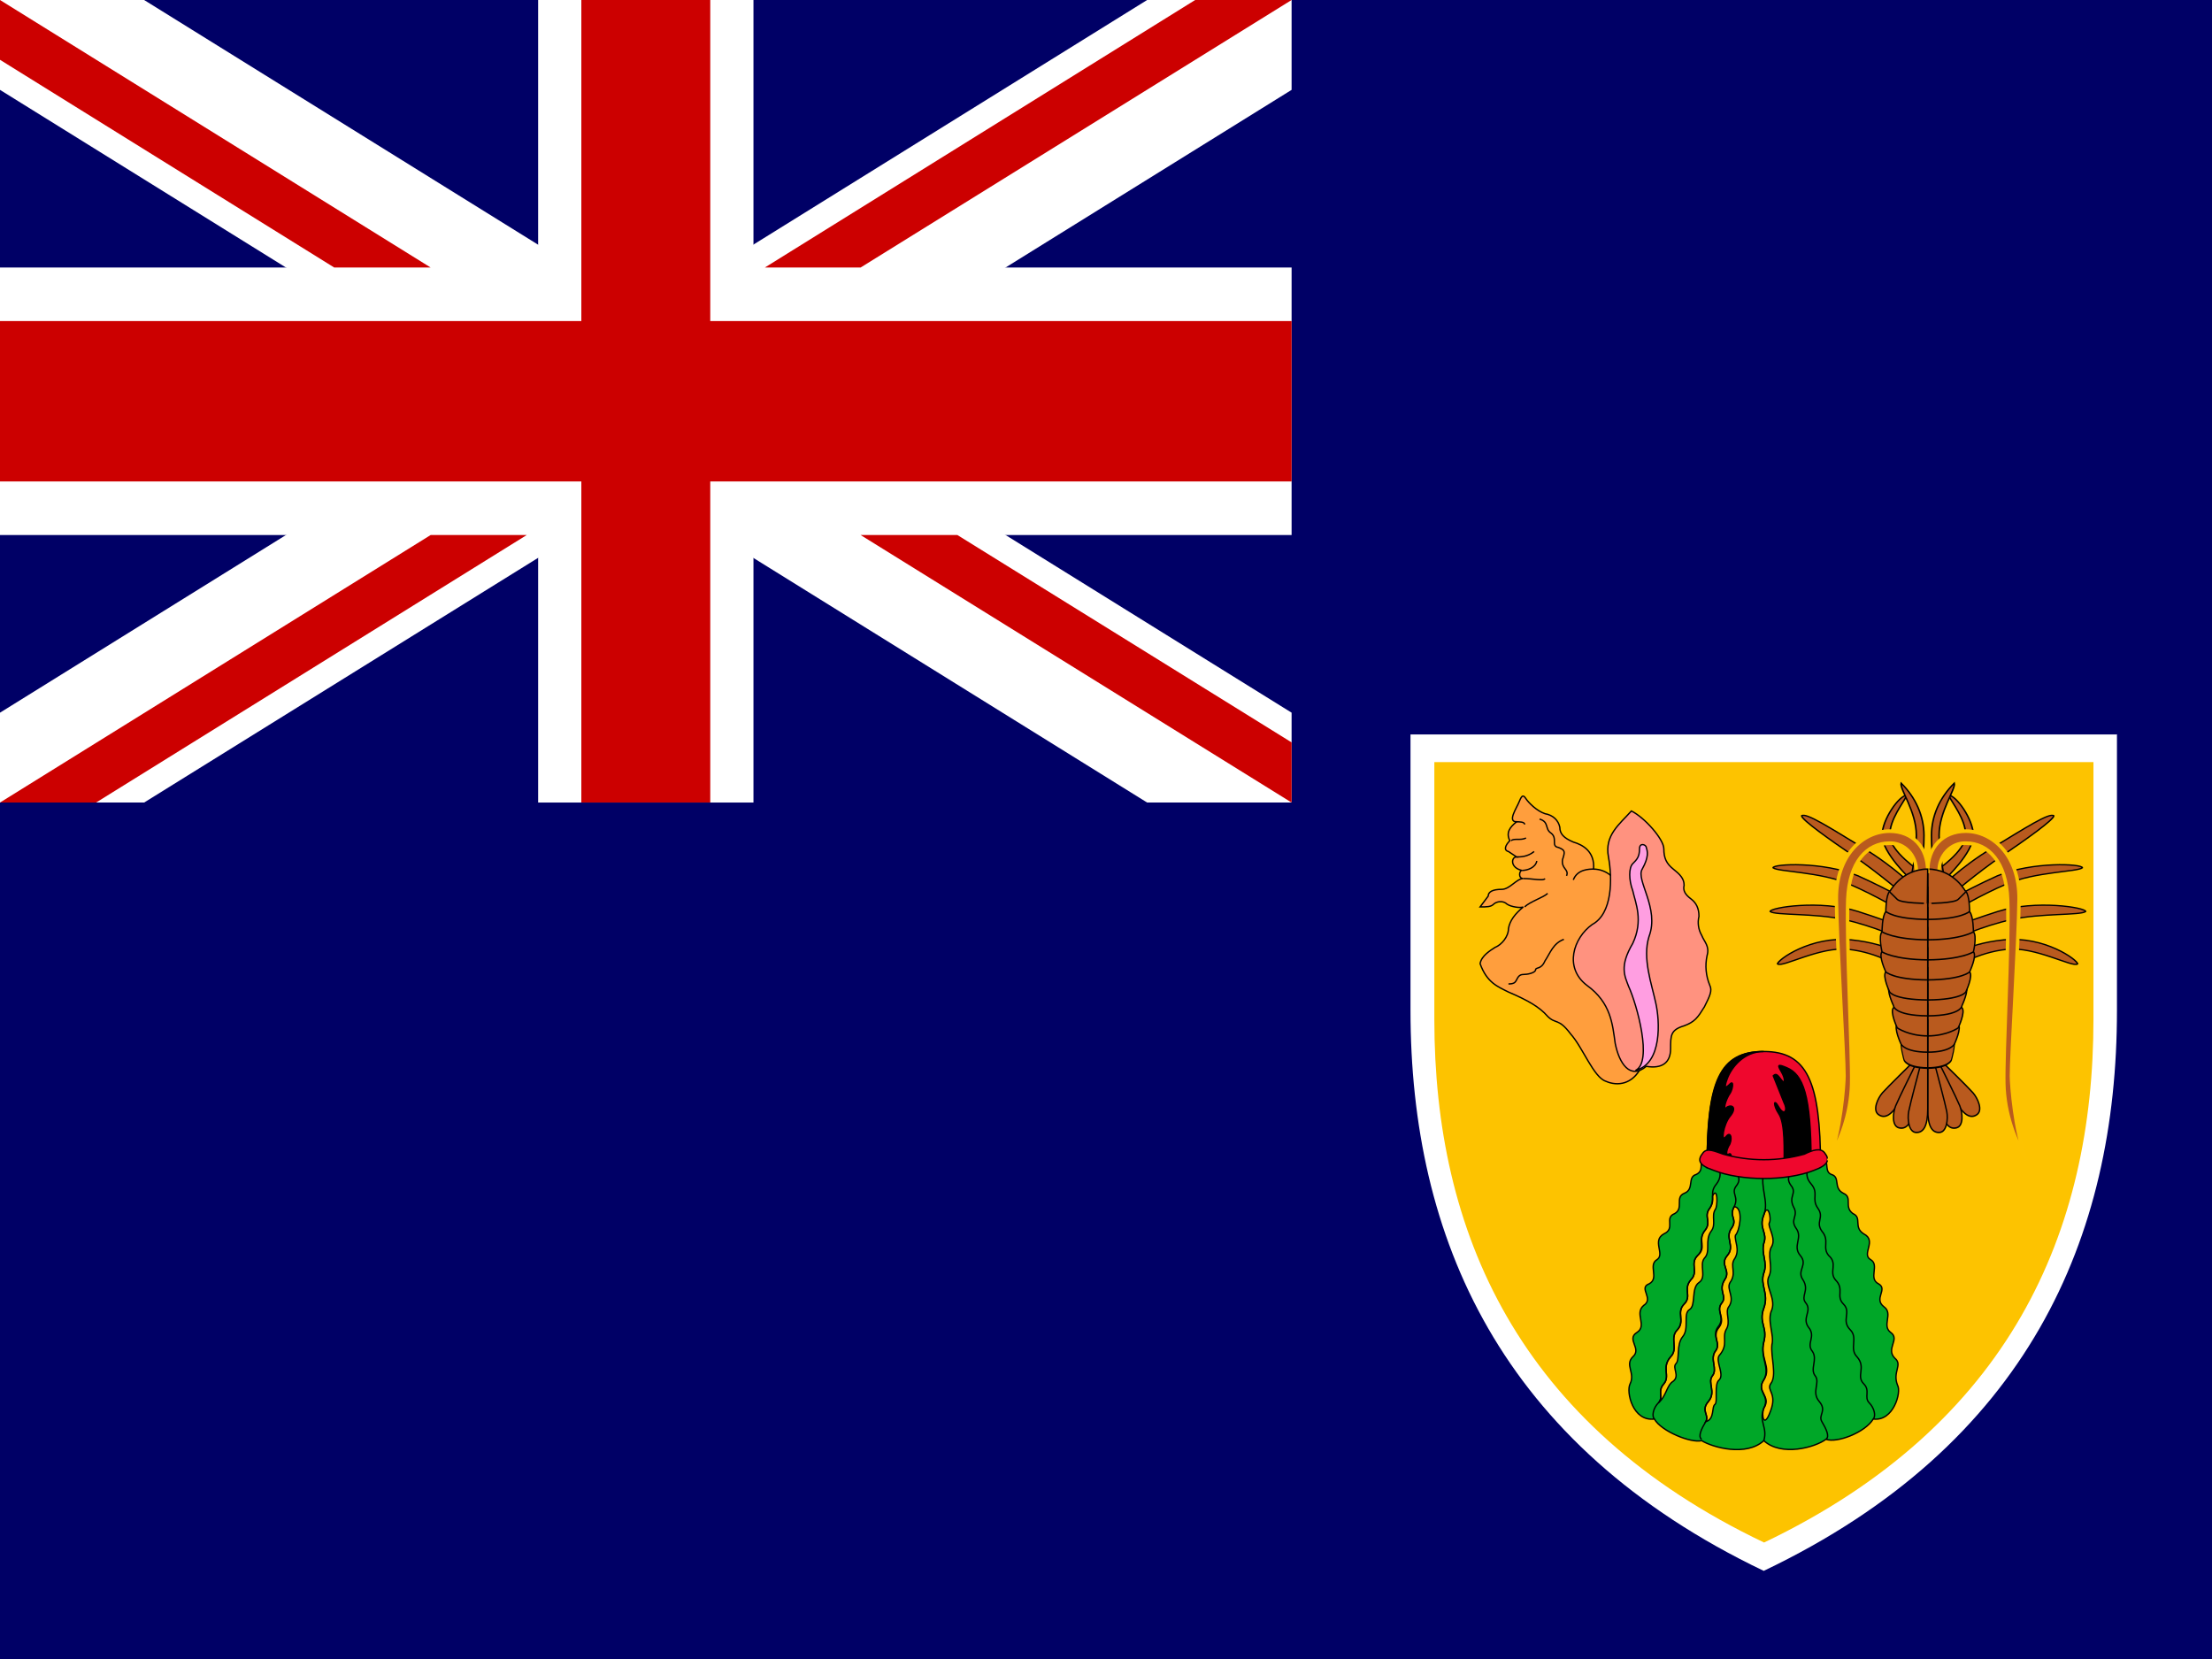
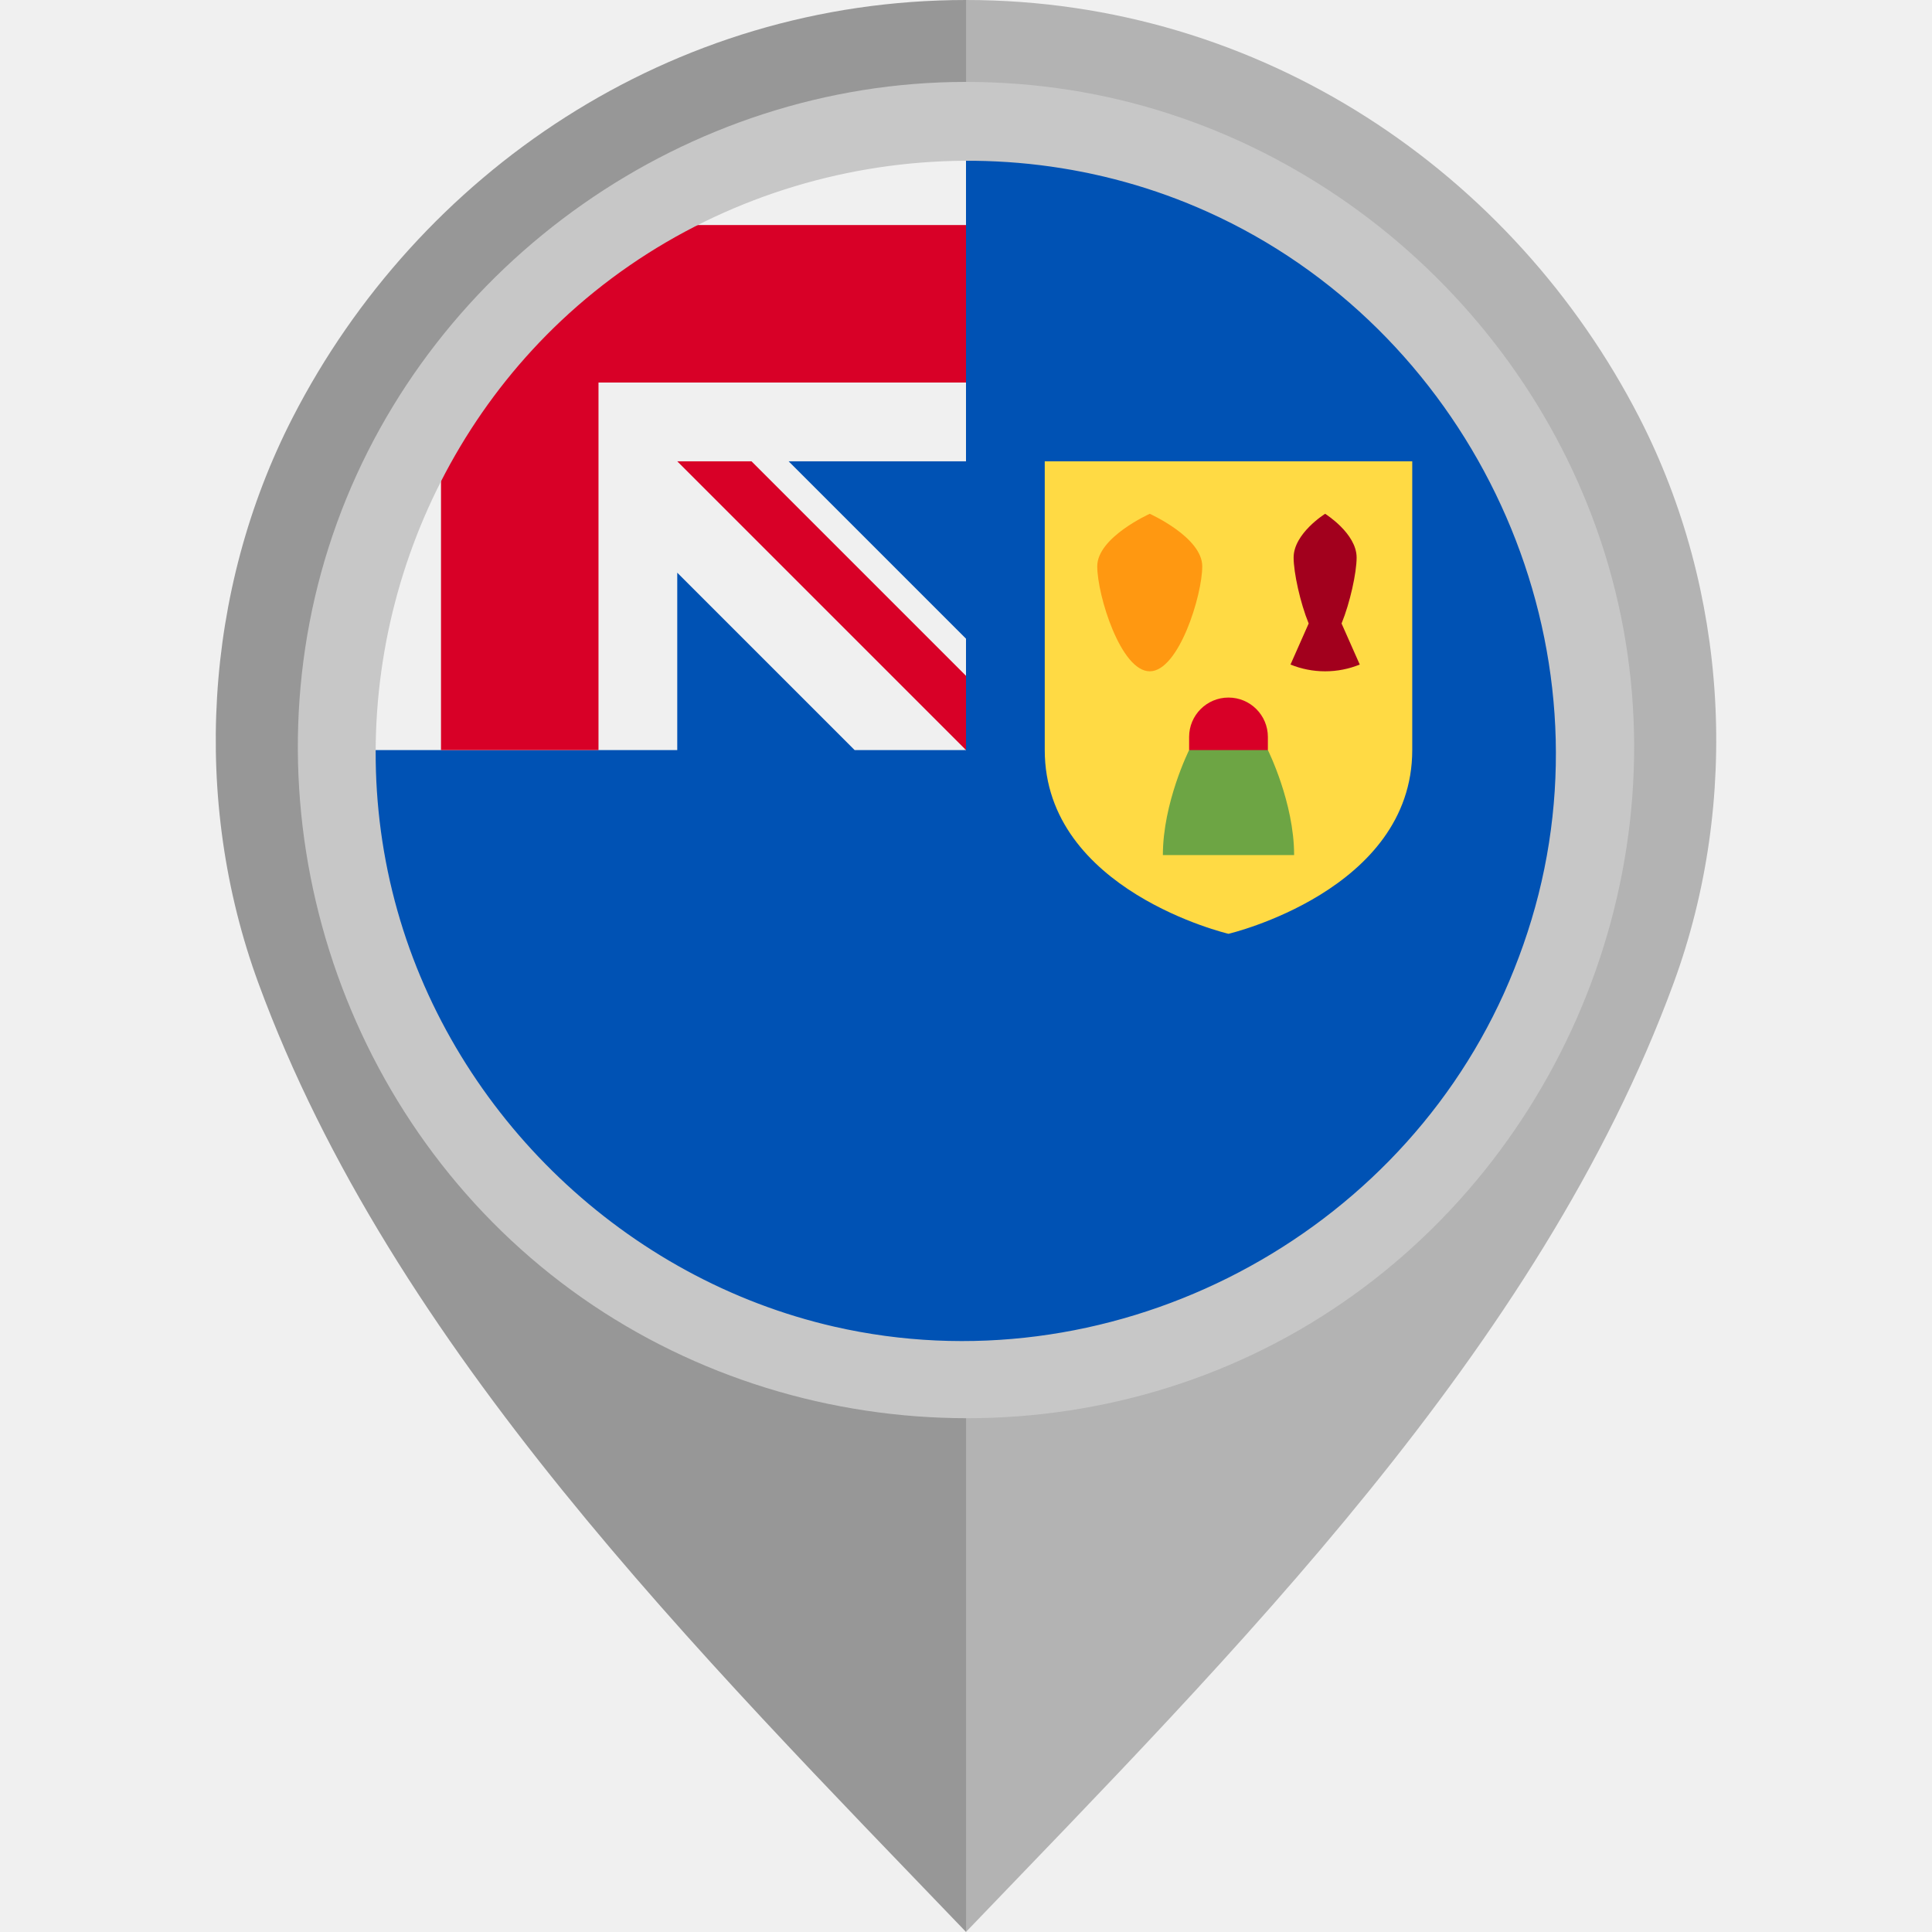
- <svg xmlns="http://www.w3.org/2000/svg" id="flag-icon-css-tc" viewBox="0 0 640 480">
-   <path fill="#006" d="M640 480V0H0v480h640z" />
-   <path fill="#006" fill-rule="evenodd" d="M0 0h373.7v232.2H0z" />
-   <g stroke-width="1pt">
-     <path fill="#fff" d="M0 0v26l331.9 206.2h41.8v-26L41.7 0H0zm373.7 0v26l-332 206.2H0v-26L331.9 0h41.8z" />
-     <path fill="#fff" d="M155.7 0v232.2H218V0h-62.3zM0 77.4v77.4h373.7V77.4H0z" />
-     <path fill="#c00" d="M0 92.9v46.4h373.7V92.9H0zM168.2 0v232.2h37.3V0h-37.4zM0 232.2l124.6-77.4h27.8L27.8 232.2H0zM0 0l124.6 77.4H96.7L0 17.3V0zm221.3 77.4L345.8 0h27.9L249 77.4h-27.8zm152.4 154.8L249 154.8h28l96.7 60v17.4z" />
+ <svg xmlns="http://www.w3.org/2000/svg" version="1.1" id="Layer_1" x="0px" y="0px" viewBox="0 0 512 512" style="enable-background:new 0 0 512 512;" xml:space="preserve">
+   <path style="fill:#B3B3B3;" d="M434.439,110.654C401.178,45.876,334.359,0.003,255.98,0v101.329  c55.478,0.004,100.593,43.671,100.595,99.15c0,54.805-45.491,102.048-100.595,102.052V512  c70.646-73.617,151.953-154.542,187.529-251.428C461.298,212.121,457.979,156.5,434.439,110.654z" />
+   <path style="fill:#979797;" d="M68.492,260.572C104.066,357.458,185.374,438.383,256.019,512V302.531  c-55.104-0.004-100.595-47.247-100.594-102.052c0.001-55.478,45.116-99.146,100.594-99.15V0  c-78.379,0.003-145.2,45.876-178.46,110.654C54.021,156.5,50.703,212.121,68.492,260.572z" />
+   <path style="fill:#0052B4;" d="M416,198.773c0,88.366-71.634,160-160,160s-160-71.634-160-160c0,0.037,160-159.982,160-160  C344.366,38.773,416,110.407,416,198.773z" />
+   <g>
+     <path style="fill:#F0F0F0;" d="M256,38.773c-0.01,0-0.018,0-0.027,0H256L256,38.773z" />
+     <path style="fill:#F0F0F0;" d="M255.571,198.773H256c0-0.144,0-0.284,0-0.428C255.857,198.487,255.714,198.63,255.571,198.773z" />
+     <path style="fill:#F0F0F0;" d="M256,122.251c0-28.154,0-46.601,0-83.478h-0.027C167.619,38.787,96,110.417,96,198.773h83.478   v-47.006l47.007,47.006h29.087c0.143-0.143,0.286-0.286,0.428-0.428c0-10.779,0-20.397,0-29.086l-47.008-47.008H256V122.251z" />
  </g>
-   <path fill="#fff" d="M612.5 212.4v80c0 65.6-25.7 125.6-102.2 162.1C434 418 408.1 358 408.1 292.3v-79.8h204.5z" />
-   <path fill="#fdc300" d="M605.7 220.6V295c0 61.2-24 117.2-95.3 151.3-71.3-34-95.4-90-95.4-151.3v-74.5h190.7z" />
-   <g stroke="#000" stroke-width=".1">
-     <path fill="#ff9e3d" d="M206 52.9a2 2 0 00-1.3-.5c.1-1.3-.8-1.8-1.5-2-.7-.3-1-.6-1-1.1-.1-.5-.5-.9-1.1-1-.6-.2-1.2-.8-1.4-1.1-.2-.3-.3-.3-.5.2s-.9 1.5-.2 1.5c-.5.4-.8.8-.5 1.4-.3.3-.5.7-.1.8l.6.4c-.4 0-.5.8.4 1-.2 0-.3.6.1.6-.5 0-1 .8-1.6.8-.7 0-1 .2-1 .5l-.6.8c.5 0 .8 0 1-.2s.7-.3 1 0c.3.2 1 .3 1.2.2-.6.5-1 1-1.1 1.6 0 .6-.5 1.2-1 1.4-.3.2-1 .6-1.1 1.2.5 1.4 1.3 1.7 2.1 2.1 1.4.6 2.3 1.1 2.9 1.8.6.6.8.1 1.7 1.3.9 1 1.7 3.2 2.6 3.5.9.4 2 .2 2.6-1 .7-1 1-12.4-2.2-14.3z" transform="matrix(3.909 0 0 3.9094 -339.1 46.6)" />
-     <path fill="#ff927f" d="M207.5 48.1c-.9 1-2 1.8-1.7 3.4s.3 4.2-1.2 5c-1.4 1-2.1 3.2-.4 4.5 1.8 1.3 1.9 2.9 2.1 4.3.3 1.5 1.1 2.7 2.3 1.7 1.2.2 1.8-.3 1.8-1.3s0-1.4 1-1.7c.8-.3 1-.6 1.5-1.4.4-.8.6-1.2.4-1.6a3.7 3.7 0 01-.2-2.2c.2-.7-.2-1-.4-1.5a1.9 1.9 0 01-.2-1.4c0-.6-.2-1-.6-1.3-.4-.3-.6-.6-.5-1 0-.5-.3-.8-.8-1.2s-.7-.8-.7-1.5-1.4-2.3-2.4-2.8z" transform="matrix(3.909 0 0 3.9094 -339.1 46.6)" />
-     <path fill="#ff9ee1" d="M207.8 67.3c2-.5 1.8-3.7 1.5-5-.3-1.4-1-3.3-.5-4.9.8-2.1-1-4.2-.5-5 .5-.9.4-1.3.3-1.6 0-.2-.5-.4-.5.1 0 .6-.2.8-.5 1.1s-.3 1.2 0 2c.2.9.8 2.2 0 3.9-1 1.7-.6 2.4-.3 3.2.6 1.3 1.8 5.6.5 6.2z" transform="matrix(3.909 0 0 3.9094 -339.1 46.6)" />
-     <path fill="none" d="M199 48.9c.2 0 .6 0 .6.2m-1 1.2c.2-.2.7 0 1.1-.2m-.7 1.4c.3 0 .8 0 1.3-.4m-.9 1.4c.4 0 1-.2 1.1-.7m-1 1.3c.7 0 1.5.2 1.6 0m-1.5 2.1c.4-.4 1.4-.7 1.7-1m-.6-5.5c.7.2.4.7.8 1 .6.4 0 1 .6 1.1.5.2.5.3.3.9-.1.7.5.7.3 1.2m2-.5c-.3 0-1.2 0-1.5.8m-4.8 7.7c.4 0 .5-.1.6-.3.1-.2.2-.4.5-.4s.8-.1.9-.3c0-.3.4 0 .7-.7.4-.6.6-1.3 1.4-1.6" transform="matrix(3.909 0 0 3.9094 -339.1 46.6)" />
+   <g>
+     <path style="fill:#D80027;" d="M176.947,59.642c-25.025,14.25-45.828,35.054-60.077,60.078v79.053h41.739v-97.389v-0.002H256   c0-13.165,0-25.707,0-41.74C256,59.642,176.947,59.642,176.947,59.642z" />
+     <path style="fill:#D80027;" d="M256,179.097l-56.847-56.846h-19.676v0.001l76.521,76.521H256C256,198.773,256,185.206,256,179.097z   " />
  </g>
-   <g stroke="#000" stroke-width=".1">
-     <path fill="#00a728" d="M221.8 73.8c.3.4 0 1 .5 1.2.7.2.1 1 .9 1.4.7.3 0 1 .7 1.5.7.3 0 1 .8 1.5 1 .5-.2 1.5.5 1.9.7.4-.2 1.4.6 1.8.7.4-.4 1.1.4 1.7.7.5-.2 1.4.5 1.9s-.4 1.2.3 1.9c.6.5-.2 1 .2 2 .3.5-.3 2.7-1.8 2.5-.6 1-2.7 1.8-3.5 1.5-.8.6-3.3 1.3-4.6.1-1.3 1.2-3.8.5-4.6 0-.8.2-3-.7-3.5-1.6-1.6.2-2.1-2-1.8-2.6.4-.8-.4-1.4.2-2 .7-.6-.5-1.3.3-1.8s-.2-1.4.5-2c.8-.5-.4-1.3.4-1.6.8-.4-.1-1.4.6-1.8.6-.4-.4-1.4.5-1.9.9-.4 0-1.2.8-1.5.7-.4 0-1.2.7-1.5.8-.3.2-1.2.9-1.4.6-.3.2-.8.5-1.3 1.7.7 6.8 1.2 9 0z" transform="matrix(3.909 0 0 3.9094 -339.1 46.6)" />
-     <path fill="#fdc300" d="M213.5 76.7c0 .2 0 .5-.2.8-.5.6.2 1-.4 1.7-.5.7.1 1.2-.5 1.8-.6.6.1 1.2-.5 1.8-.6.7.1 1.2-.5 1.8-.6.6.1 1.3-.5 1.9-.6.6.1 1.4-.5 2-.7.8 0 1.4-.5 2-.5.5 0 1-.4 1.4.6-.5.6-1.3 1.1-1.6.5-.4-.1-1 .2-1.3s0-1.4.5-2 0-1.7.5-2 .1-1.6.7-2 0-1.3.4-1.8c.5-.5 0-1.3.5-2 .4-.5 0-1.1.3-1.6.2-.2.2-1.8-.2-1zm1.6.7c-.4.7.3.9-.2 1.6s.3 1.3-.3 2 .3 1.1-.2 1.8c-.5.8.2 1.2-.2 1.7-.5.6.3 1.1-.2 1.8-.6.7.2 1.2-.3 1.8-.4.6.2 1.3-.2 1.8s.3 1.2-.3 1.9.1 1-.2 1.5c.7-.2.4-1.1.7-1.3.2-.2-.1-1.5.3-1.8.4-.4-.3-1.4 0-1.8.7-.8.2-1.3.5-1.9.4-.6-.1-1.3.2-1.7.5-.7-.2-1.3.1-1.8.5-.7 0-1.2.3-1.7.5-.7 0-1.4.1-1.8.3-.3.6-1.9 0-2.1zm2.2.6c-.4 1 .3 1.3 0 2.1-.2.8.3 1.4 0 2.2-.3.9.4 1.5 0 2.6s.3 1.4 0 2.5c-.3 1.2.5 1.9 0 2.8-.6.9.6 1.2 0 2.1-.2.5 0 1.6.5.2.5-1.3-.3-1.5 0-2 .5-.6 0-2 .1-2.9.2-.7-.4-1.8 0-2.6.3-.9-.6-1.8-.2-2.5.3-.7-.2-1.6.2-2.2.3-.6-.3-1.4-.2-1.7.2-.3-.1-1.6-.4-.6z" transform="matrix(3.909 0 0 3.9094 -339.1 46.6)" />
-     <path fill="#ef072d" d="M221.5 74.4c0-6.3-1-8.5-4.2-8.5-3.3 0-4.2 2.2-4.2 8.5h8.4z" transform="matrix(3.909 0 0 3.9094 -339.1 46.6)" />
-     <path fill="none" d="M214.3 73.9c-.6.6.1 1-.5 1.8-.6.7 0 1.1-.5 1.8s.2 1-.4 1.7c-.5.7.2 1.2-.5 1.8-.6.6.1 1.2-.5 1.8-.6.7.1 1.2-.5 1.8-.6.6.1 1.2-.5 1.9-.6.6.1 1.4-.5 2-.7.8 0 1.4-.5 2s0 1-.4 1.4c-.4.4-.5 1-.3 1.2m6.3-19c-.6.8.3 1-.2 1.7-.5.6.2.8-.2 1.6s.3.9-.2 1.6.3 1.3-.3 2 .3 1.1-.2 1.8c-.5.8.2 1.2-.2 1.7-.5.6.3 1.1-.3 1.8-.5.7.3 1.2-.2 1.8-.4.6.2 1.3-.2 1.8s.3 1.2-.3 1.9.1 1-.2 1.5c-.3.5-.6 1.1-.3 1.3m4.6-19.8c-.3 1.2.4 2.2 0 3.2s.3 1.3 0 2.1c-.2.8.3 1.4 0 2.2-.3.9.4 1.5 0 2.6s.3 1.4 0 2.5c-.3 1.2.6 1.9 0 2.8-.6.9.5 1.1 0 2.1-.4 1 .3 1.4 0 2.4m3-20.8c.6.6-.2 1 .5 1.8.6.7 0 1.1.5 1.8s-.2 1 .3 1.7c.6.7 0 1.2.5 1.8.7.6 0 1.2.5 1.8.7.7 0 1.2.6 1.8.6.6-.2 1.2.5 1.9.6.6-.1 1.4.5 2 .7.8-.1 1.4.5 2 .5.5 0 1 .4 1.4.4.4.5 1 .3 1.2m-6.3-19c.5.8-.3 1 .2 1.7.5.6-.2.8.2 1.6.4.7-.3.9.2 1.6s-.3 1.3.3 2-.3 1.1.2 1.8c.5.8-.2 1.2.2 1.7.5.6-.3 1.1.2 1.8.6.7-.2 1.2.3 1.8.4.6-.2 1.3.2 1.8s-.3 1.2.3 1.9-.1 1 .2 1.5c.3.5.6 1.1.3 1.3" transform="matrix(3.909 0 0 3.9094 -339.1 46.6)" />
-     <path d="M213.1 74.4c0-6.3 1-8.5 4.2-8.5-1.5 0-2.4 1.2-2.7 2s-.1.7.2.4.2.4 0 .7c-.3.4-.6 1.4-.2 1 .4-.2.7.1.2.7s-.7 2-.3 1.5c.4-.5.5.3.2.7-.2.4-.2.7 0 .6.3-.2.2.6 0 1h-1.6zm7.7-.3c0-5-.6-6.5-1.8-7-.7-.3-.7-.2-.4.3s.3 1 0 .6-.4-.5-.6-.3l.8 2c.3.6 0 1-.4.3s-.4-.1 0 .5c.5.7.4 2.9.4 3.8l2-.2z" transform="matrix(3.909 0 0 3.9094 -339.1 46.6)" />
-     <path fill="#ef072d" d="M217.3 75.3c1.3 0 2.7-.2 3.7-.6 1.1-.4 1.2-.8.8-1.3-.3-.4-.9-.2-1.5.1a11.2 11.2 0 01-6 0c-.6-.2-1.2-.5-1.5-.1-.4.5-.4.9.8 1.3 1 .4 2.4.6 3.7.6z" transform="matrix(3.909 0 0 3.9094 -339.1 46.6)" />
-   </g>
-   <g fill="#b95a1e" fill-rule="evenodd">
-     <path stroke="#000" stroke-width="6.4" d="M779.4 912.6v179.2c.1 75.7 19.8 105 54.3 103.6 34.4-1.3 41-58.8 34.5-92-6.6-33.3-53.2-199-53.2-199l-35.6 8.2z" transform="matrix(.053 -.03423 .03246 .0559 489 284.2)" />
-     <path stroke="#000" stroke-width="6.4" d="M779.4 912.6v179.2c.1 75.7 19.8 105 54.3 103.6 34.4-1.3 41-58.8 34.5-92-6.6-33.3-53.2-199-53.2-199l-35.6 8.2z" transform="matrix(.0608 -.01361 .0129 .06412 500 261)" />
-     <path stroke="#000" stroke-width="6.4" d="M779.4 912.6v179.2c.1 75.7 19.8 105 54.3 103.6 34.4-1.3 41-58.8 34.5-92-6.6-33.3-53.2-199-53.2-199l-35.6 8.2z" transform="matrix(.06216 0 0 .06555 509.3 249.3)" />
-     <path stroke="#000" stroke-width="8.1" d="M779.5 255.1c159.6-1.4 177.2-35.4 177.2-35.4s35.4-70.9 17.7-88.6c-17.7-17.7-194.9-17.7-194.9-17.7V255z" transform="matrix(.03857 0 0 .06555 527.7 292.3)" />
-     <path stroke="#000" stroke-width="6.4" d="M779.5 255.1c106.3 0 124-35.4 124-35.4s35.5-70.9 17.8-88.6c-17.7-17.7-141.8-17.7-141.8-17.7V255z" transform="matrix(.06216 0 0 .06555 509.3 287.7)" />
-     <path stroke="#000" stroke-width="6.4" d="M779.5 255.1c88.6 0 141.8-35.4 141.8-35.4s35.4-70.9 17.7-88.6c-17.7-17.7-159.5-17.7-159.5-17.7v141.7z" transform="matrix(.06216 0 0 .06555 509.3 283)" />
-     <path stroke="#000" stroke-width="5.7" d="M832.7 113.4s70.8-88.6 194.9-177.2c124-88.6 213.7-156.7 230.3-141.7 0 17.7-106.3 106.3-195 177.2-88.5 70.8-194.8 177.1-194.8 177.1l-35.4-35.4z" transform="matrix(.07714 0 0 .06555 497.2 249.5)" />
-     <path stroke="#000" stroke-width="5.7" d="M832.7 113.4s70-52 204.4-124c132.2-64 318.9-53.2 318.9-35.5-17.8 17.8-177.2 17.8-283.5 70.9C971 75.5 868 148.8 868 148.8l-35.4-35.4z" transform="matrix(.07714 0 0 .06555 497.9 254.1)" />
-     <path stroke="#000" stroke-width="5.7" d="M832.7 113.4s61.6-35 204.4-88.6c141.7-53.1 329.8-17.7 329.8 0-17.7 17.7-170.4 7-276.7 35.4-110 27.8-222 88.6-222 88.6l-35.5-35.4z" transform="matrix(.07714 0 0 .06555 498 262.1)" />
-     <path stroke="#000" stroke-width="5.7" d="M832.7 113.4s71-71 222.4-88.6c152.3-17.7 276.3 88.6 276.3 106.3-17.7 17.7-159.5-78-265.7-64.3-112.6 13.7-197.6 82-197.6 82l-35.5-35.4z" transform="matrix(.07714 0 0 .06555 498.4 270.3)" />
-     <path stroke="#000" stroke-width="6.4" d="M779.5 255.1c159.6-1.4 159.5-45.5 159.5-45.5s35.4-70.8 17.7-88.6c-17.7-17.7-177.2-7.6-177.2-7.6V255z" transform="matrix(.06216 0 0 .06555 509.3 277.2)" />
-     <path stroke="#000" stroke-width="6.4" d="M779.5 255.1c159.6-1.4 177.2-35.4 177.2-35.4s35.4-70.9 17.7-88.6c-17.7-17.7-194.9-17.7-194.9-17.7V255z" transform="matrix(.06216 0 0 .06555 509.3 272.6)" />
-     <path stroke="#000" stroke-width="6.4" d="M779.5 255.1c159.6-1.4 195-35.4 195-35.4s35.3-70.9 17.6-88.6c-17.7-17.7-212.6-17.7-212.6-17.7V255z" transform="matrix(.06216 0 0 .06555 509.3 266.8)" />
-     <path stroke="#000" stroke-width="6.4" d="M779.5 255.1c159.6-1.4 212.6-35.4 212.6-35.4s17.7-70.9 0-88.6c-17.7-17.7-212.6-17.7-212.6-17.7V255z" transform="matrix(.06216 0 0 .06555 509.3 261)" />
-     <path stroke="#000" stroke-width="5.7" d="M832.7 113.4S946.9 24.8 946.9-46.1c0-70.8-50.4-141.7-64.6-177.1 28.5 0 93.1 106.3 93.1 177.1 0 77.5-107.3 195-107.3 195l-35.4-35.5z" transform="matrix(.07714 0 0 .06555 495.7 244.7)" />
-     <path stroke="#000" stroke-width="5.7" d="M832.7 113.4s-14.3-53.2-14.3-159.5a355 355 0 0185.7-230.3C910-249 847-152.4 847-46c0 77.5 21.1 195 21.1 195l-35.4-35.5z" transform="matrix(.07714 0 0 .06555 495.7 244.7)" />
-     <path stroke="#000" stroke-width="6.4" d="M779.5 255.1c159.6-1.4 212.6-35.4 212.6-35.4s0-70.9-17.7-88.6c-17.7-17.7-194.9-17.7-194.9-17.7v141.7z" transform="matrix(.06216 0 0 .06555 509.3 255.2)" />
-     <path stroke="#000" stroke-width="6.4" d="M779.5 255.1c159.6-1.4 195-35.4 195-35.4s0-70.9-17.8-88.6c-17.7-17.7-177.2-17.7-177.2-17.7V255z" transform="matrix(.06216 0 0 .06555 509.3 249.3)" />
-     <path stroke="#fdc301" stroke-width="16.1" d="M318.9 1318.1c55-122.3 70.9-336.6 70.9-372 0-99.8-33-585.2-35.5-779.6s124-301.2 248-301.2c106.4 0 177.2 71 177.2 177.2h-53.1a121 121 0 00-124-124c-106.3 0-188 83.7-195 248-7.5 190 21.4 683 17.8 815S374 1231.2 318.9 1318z" transform="matrix(-.06216 0 0 .06555 606.2 249.3)" />
-     <path stroke="#000" stroke-width="6.4" d="M779.4 912.6v179.2c.1 75.7 19.8 105 54.3 103.6 34.4-1.3 41-58.8 34.5-92-6.6-33.3-53.2-199-53.2-199l-35.6 8.2z" transform="matrix(-.053 -.03423 -.03246 .0559 626.5 284.2)" />
-     <path stroke="#000" stroke-width="6.4" d="M779.5 32.9C903.7 33 957.3 135.3 957 133.2l-35.7 33.3c-19 17.8-141.8 17.8-140.2 17.7l-1.6-151.3z" transform="matrix(.06216 0 0 .06555 509.3 249.3)" />
-     <path stroke="#000" stroke-width="6.4" d="M779.4 912.6v179.2c.1 75.7 19.8 105 54.3 103.6 34.4-1.3 41-58.8 34.5-92-6.6-33.3-53.2-199-53.2-199l-35.6 8.2z" transform="matrix(-.0608 -.01361 -.0129 .06412 615.5 261)" />
-     <path stroke="#000" stroke-width="6.4" d="M779.4 912.6v179.2c.1 75.7 19.8 105 54.3 103.6 34.4-1.3 41-58.8 34.5-92-6.6-33.3-53.2-199-53.2-199l-35.6 8.2z" transform="matrix(-.06216 0 0 .06555 606.2 249.3)" />
-     <path stroke="#000" stroke-width="8.1" d="M779.5 255.1c159.6-1.4 177.2-35.4 177.2-35.4s35.4-70.9 17.7-88.6c-17.7-17.7-194.9-17.7-194.9-17.7V255z" transform="matrix(-.03857 0 0 .06555 587.8 292.3)" />
-     <path stroke="#000" stroke-width="6.4" d="M779.5 255.1c106.3 0 124-35.4 124-35.4s35.5-70.9 17.8-88.6c-17.7-17.7-141.8-17.7-141.8-17.7V255z" transform="matrix(-.06216 0 0 .06555 606.2 287.7)" />
-     <path stroke="#000" stroke-width="6.4" d="M779.5 255.1c88.6 0 141.8-35.4 141.8-35.4s35.4-70.9 17.7-88.6c-17.7-17.7-159.5-17.7-159.5-17.7v141.7z" transform="matrix(-.06216 0 0 .06555 606.2 283)" />
-     <path stroke="#000" stroke-width="5.7" d="M832.7 113.4s70.8-88.6 194.9-177.2c124-88.6 213.7-156.7 230.3-141.7 0 17.7-106.3 106.3-195 177.2-88.5 70.8-194.8 177.1-194.8 177.1l-35.4-35.4z" transform="matrix(-.07714 0 0 .06555 618.3 249.5)" />
-     <path stroke="#000" stroke-width="5.7" d="M832.7 113.4s70-52 204.4-124c132.2-64 318.9-53.2 318.9-35.5-17.8 17.8-177.2 17.8-283.5 70.9C971 75.5 868 148.8 868 148.8l-35.4-35.4z" transform="matrix(-.07714 0 0 .06555 617.6 254.1)" />
-     <path stroke="#000" stroke-width="5.7" d="M832.7 113.4s61.6-35 204.4-88.6c141.7-53.1 329.8-17.7 329.8 0-17.7 17.7-170.4 7-276.7 35.4-110 27.8-222 88.6-222 88.6l-35.5-35.4z" transform="matrix(-.07714 0 0 .06555 617.6 262.1)" />
-     <path stroke="#000" stroke-width="5.7" d="M832.7 113.4s71-71 222.4-88.6c152.3-17.7 276.3 88.6 276.3 106.3-17.7 17.7-159.5-78-265.7-64.3-112.6 13.7-197.6 82-197.6 82l-35.5-35.4z" transform="matrix(-.07714 0 0 .06555 617 270.3)" />
-     <path stroke="#000" stroke-width="6.4" d="M779.5 255.1c159.6-1.4 159.5-45.5 159.5-45.5s35.4-70.8 17.7-88.6c-17.7-17.7-177.2-7.6-177.2-7.6V255z" transform="matrix(-.06216 0 0 .06555 606.2 277.2)" />
-     <path stroke="#000" stroke-width="6.4" d="M779.5 255.1c159.6-1.4 177.2-35.4 177.2-35.4s35.4-70.9 17.7-88.6c-17.7-17.7-194.9-17.7-194.9-17.7V255z" transform="matrix(-.06216 0 0 .06555 606.2 272.6)" />
-     <path stroke="#000" stroke-width="6.4" d="M779.5 255.1c159.6-1.4 195-35.4 195-35.4s35.3-70.9 17.6-88.6c-17.7-17.7-212.6-17.7-212.6-17.7V255z" transform="matrix(-.06216 0 0 .06555 606.2 266.8)" />
-     <path stroke="#000" stroke-width="6.4" d="M779.5 255.1c159.6-1.4 212.6-35.4 212.6-35.4s17.7-70.9 0-88.6c-17.7-17.7-212.6-17.7-212.6-17.7V255z" transform="matrix(-.06216 0 0 .06555 606.2 261)" />
-     <path stroke="#000" stroke-width="5.7" d="M832.7 113.4S946.9 24.8 946.9-46.1c0-70.8-50.4-141.7-64.6-177.1 28.5 0 93.1 106.3 93.1 177.1 0 77.5-107.3 195-107.3 195l-35.4-35.5z" transform="matrix(-.07714 0 0 .06555 619.8 244.7)" />
-     <path stroke="#000" stroke-width="5.7" d="M832.7 113.4s-14.3-53.2-14.3-159.5a355 355 0 0185.7-230.3C910-249 847-152.4 847-46c0 77.5 21.1 195 21.1 195l-35.4-35.5z" transform="matrix(-.07714 0 0 .06555 619.8 244.7)" />
-     <path stroke="#000" stroke-width="6.4" d="M779.5 255.1c159.6-1.4 212.6-35.4 212.6-35.4s0-70.9-17.7-88.6c-17.7-17.7-194.9-17.7-194.9-17.7v141.7z" transform="matrix(-.06216 0 0 .06555 606.2 255.2)" />
-     <path stroke="#000" stroke-width="6.4" d="M779.5 255.1c159.6-1.4 195-35.4 195-35.4s0-70.9-17.8-88.6c-17.7-17.7-177.2-17.7-177.2-17.7V255z" transform="matrix(-.06216 0 0 .06555 606.2 249.3)" />
-     <path stroke="#fdc301" stroke-width="16.1" d="M318.9 1318.1c55-122.3 70.9-336.6 70.9-372 0-99.8-33-585.2-35.5-779.6s124-301.2 248-301.2c106.4 0 177.2 71 177.2 177.2h-53.1a121 121 0 00-124-124c-106.3 0-188 83.7-195 248-7.5 190 21.4 683 17.8 815S374 1231.2 318.9 1318z" transform="matrix(.06216 0 0 .06555 509.3 249.3)" />
-     <path stroke="#000" stroke-width="6.4" d="M779.5 32.9C903.7 33 957.3 135.3 957 133.2l-35.7 33.3c-19 17.8-141.8 17.8-140.2 17.7l-1.6-151.3z" transform="matrix(-.06216 0 0 .06555 606.2 249.3)" />
-   </g>
+   <path style="fill:#FFDA44;" d="M276.869,122.251v76.521c0,37.276,48.695,48.697,48.695,48.697s48.695-11.421,48.695-48.697v-76.521  H276.869z" />
+   <path style="fill:#FF9811;" d="M318.609,150.077c0,7.684-6.229,27.826-13.913,27.826c-7.684,0-13.913-20.142-13.913-27.826  c0-7.683,13.913-13.913,13.913-13.913S318.609,142.394,318.609,150.077z" />
+   <path style="fill:#A2001D;" d="M355.528,165.231c2.244-5.479,3.991-13.487,3.991-17.473c0-6.403-8.348-11.594-8.348-11.594  s-8.348,5.19-8.348,11.594c0,3.986,1.746,11.994,3.991,17.473l-4.819,10.881c2.833,1.151,5.93,1.791,9.177,1.791  c3.247,0,6.343-0.64,9.177-1.791L355.528,165.231z" />
+   <path style="fill:#6DA544;" d="M315.129,198.773c0,0-6.956,13.913-6.956,27.826c0,0,20.869,0,34.782,0  c0-13.914-6.956-27.826-6.956-27.826l-10.435-6.956L315.129,198.773z" />
+   <path style="fill:#D80027;" d="M336,198.773v-3.478c0-5.763-4.672-10.434-10.435-10.434s-10.435,4.671-10.435,10.434v3.478H336z" />
+   <path style="fill:#C7C7C7;" d="M255.927,21.707c-73.745,0-141.451,47.552-166.61,116.806  c-25.343,69.773-3.142,149.836,53.974,197.071c57.236,47.338,140.369,53.625,203.978,15.148  c63.626-38.49,97.228-114.681,82.271-187.573C414.887,91.771,355.516,35.121,283.471,23.843  C274.36,22.416,265.141,21.707,255.927,21.707 M398.59,263.184c-30.241,67.009-105.732,104.802-177.479,88.399  c-55.215-12.621-100.384-55.764-115.778-110.195c-15.749-55.658,1.328-116.804,43.417-156.425  c45.535-42.867,114.172-54.571,171.321-28.799c68.228,30.767,105.971,108.144,87.651,180.844  C405.459,245.986,402.37,254.739,398.59,263.184C396.502,267.81,400.132,259.739,398.59,263.184" />
+   <g>
+ </g>
+   <g>
+ </g>
+   <g>
+ </g>
+   <g>
+ </g>
+   <g>
+ </g>
+   <g>
+ </g>
+   <g>
+ </g>
+   <g>
+ </g>
+   <g>
+ </g>
+   <g>
+ </g>
+   <g>
+ </g>
+   <g>
+ </g>
+   <g>
+ </g>
+   <g>
+ </g>
+   <g>
+ </g>
</svg>
